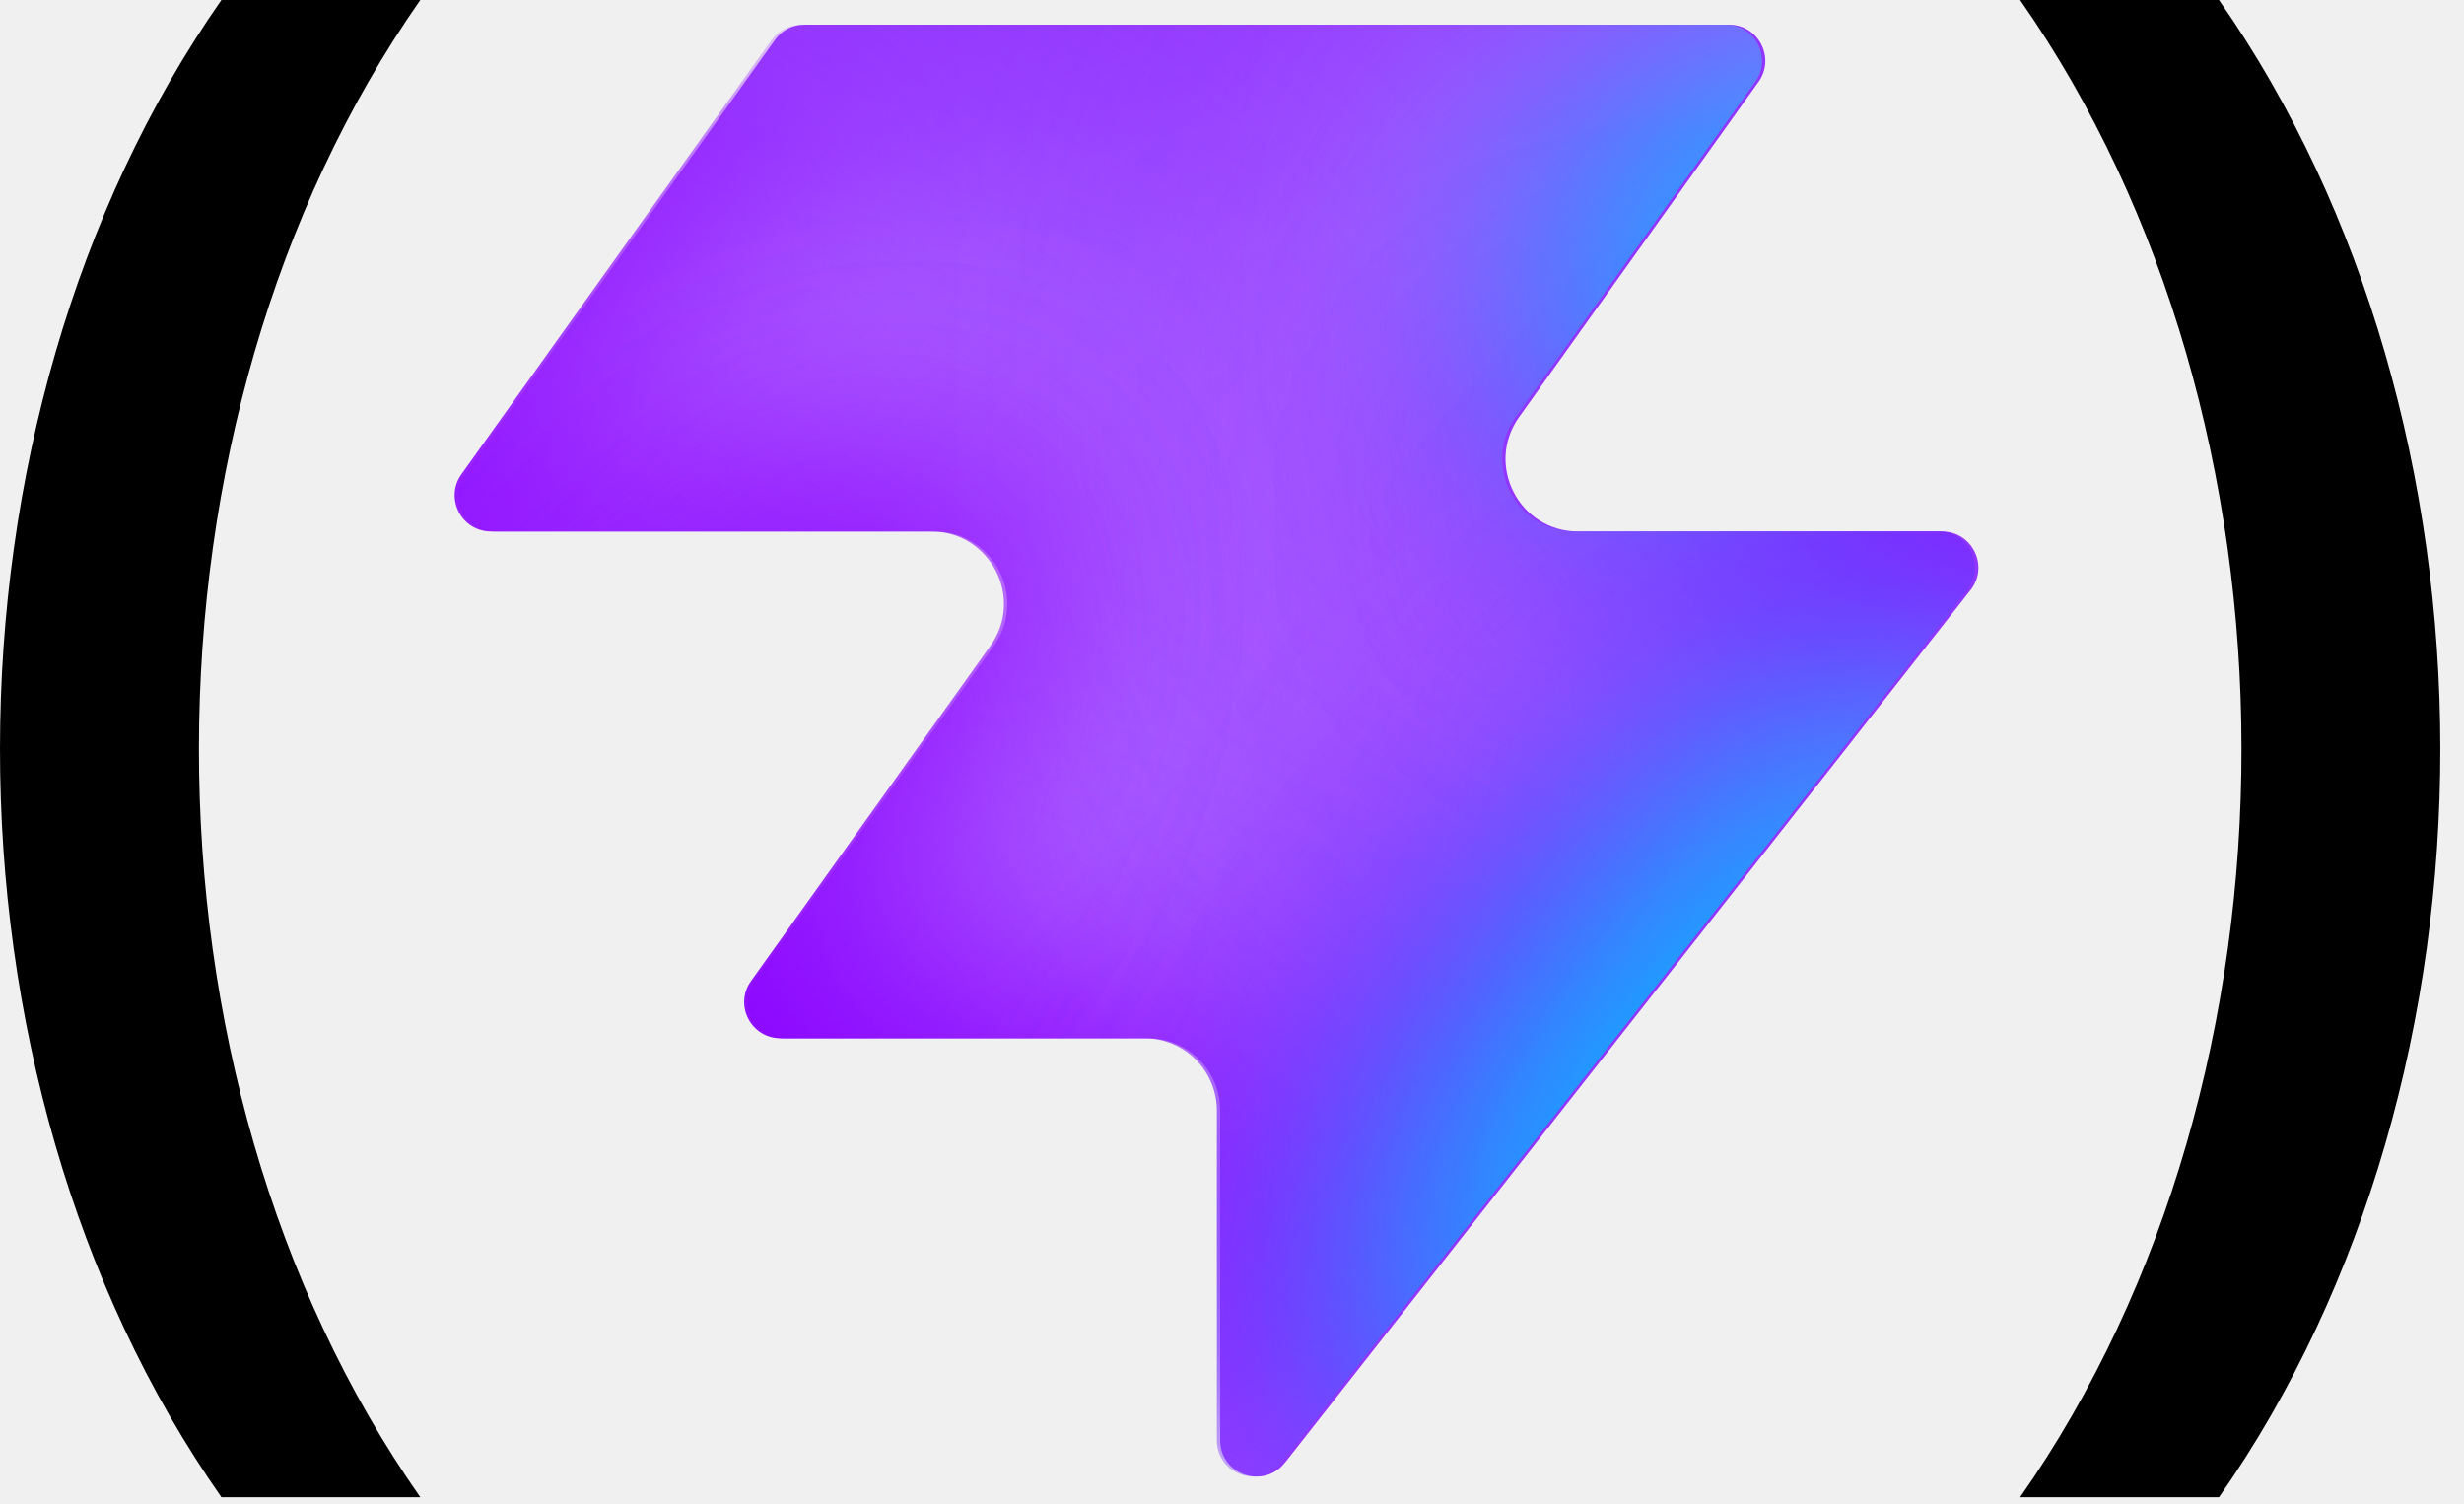
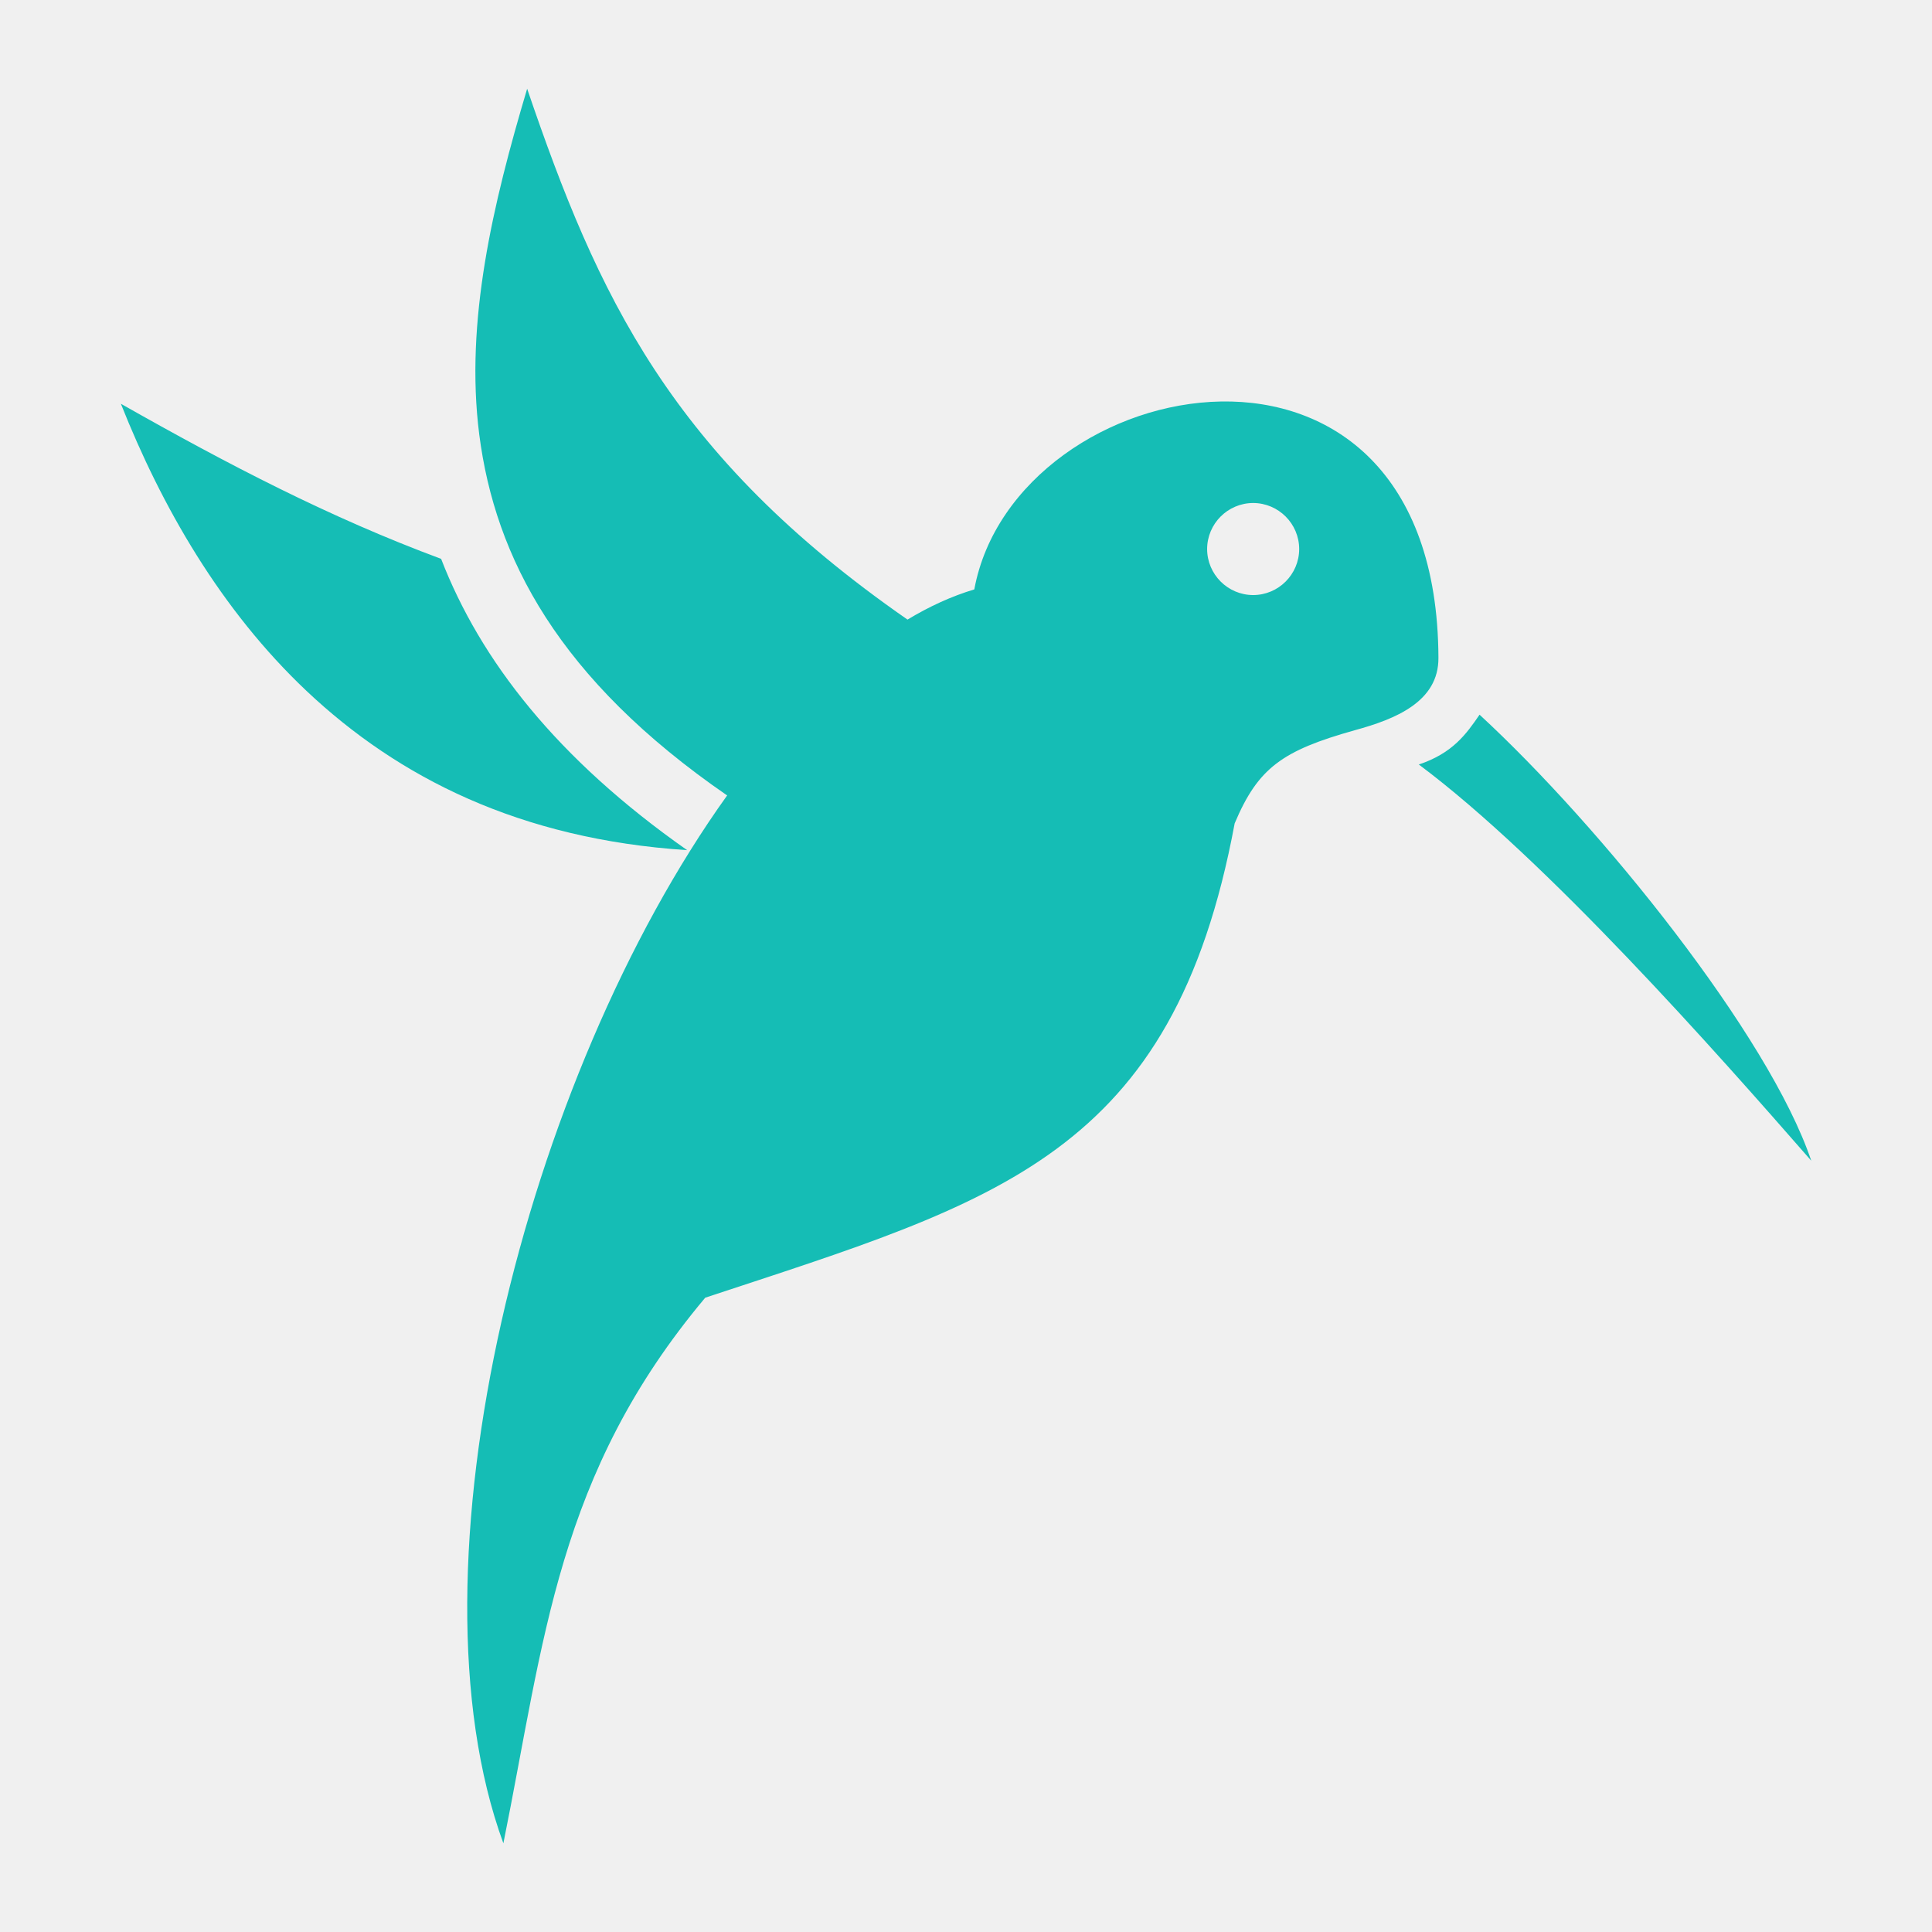
- <svg xmlns="http://www.w3.org/2000/svg" width="77" height="47" fill="none" aria-labelledby="vite-logo-title" viewBox="0 0 77 47">
-   <style>.parenthesis{fill:#000}@media (prefers-color-scheme:dark){.parenthesis{fill:#fff}}</style>
-   <path fill="#9135ff" d="M40.151 45.71c-.663.844-2.02.374-2.02-.699V34.708a2.26 2.26 0 0 0-2.262-2.262H24.493c-.92 0-1.457-1.04-.92-1.788l7.479-10.471c1.07-1.498 0-3.578-1.842-3.578H15.443c-.92 0-1.456-1.04-.92-1.788l9.696-13.576c.213-.297.556-.474.92-.474h28.894c.92 0 1.456 1.04.92 1.788l-7.48 10.472c-1.07 1.497 0 3.578 1.842 3.578h11.376c.944 0 1.474 1.087.89 1.83L40.153 45.712z" />
-   <mask id="a" width="48" height="47" x="14" y="0" maskUnits="userSpaceOnUse" style="mask-type:alpha">
-     <path fill="#000" d="M40.047 45.71c-.663.843-2.02.374-2.02-.699V34.708a2.26 2.26 0 0 0-2.262-2.262H24.389c-.92 0-1.457-1.04-.92-1.788l7.479-10.472c1.07-1.497 0-3.578-1.842-3.578H15.34c-.92 0-1.456-1.04-.92-1.788l9.696-13.575c.213-.297.556-.474.92-.474H53.93c.92 0 1.456 1.04.92 1.788L47.37 13.03c-1.07 1.498 0 3.578 1.842 3.578h11.376c.944 0 1.474 1.088.89 1.831L40.049 45.712z" />
-   </mask>
-   <g mask="url(#a)">
-     <g filter="url(#b)">
-       <ellipse cx="5.508" cy="14.704" fill="#eee6ff" rx="5.508" ry="14.704" transform="rotate(269.814 20.96 11.29)scale(-1 1)" />
-     </g>
-     <g filter="url(#c)">
-       <ellipse cx="10.399" cy="29.851" fill="#eee6ff" rx="10.399" ry="29.851" transform="rotate(89.814 -16.902 -8.275)scale(1 -1)" />
-     </g>
-     <g filter="url(#d)">
-       <ellipse cx="5.508" cy="30.487" fill="#8900ff" rx="5.508" ry="30.487" transform="rotate(89.814 -19.197 -7.127)scale(1 -1)" />
-     </g>
-     <g filter="url(#e)">
-       <ellipse cx="5.508" cy="30.599" fill="#8900ff" rx="5.508" ry="30.599" transform="rotate(89.814 -25.928 4.177)scale(1 -1)" />
-     </g>
-     <g filter="url(#f)">
-       <ellipse cx="5.508" cy="30.599" fill="#8900ff" rx="5.508" ry="30.599" transform="rotate(89.814 -25.738 5.52)scale(1 -1)" />
-     </g>
-     <g filter="url(#g)">
-       <ellipse cx="14.072" cy="22.078" fill="#eee6ff" rx="14.072" ry="22.078" transform="rotate(93.35 31.245 55.578)scale(-1 1)" />
-     </g>
-     <g filter="url(#h)">
-       <ellipse cx="3.47" cy="21.501" fill="#8900ff" rx="3.47" ry="21.501" transform="rotate(89.009 35.419 55.202)scale(-1 1)" />
-     </g>
-     <g filter="url(#i)">
-       <ellipse cx="3.47" cy="21.501" fill="#8900ff" rx="3.47" ry="21.501" transform="rotate(89.009 35.419 55.202)scale(-1 1)" />
-     </g>
-     <g filter="url(#j)">
-       <ellipse cx="14.592" cy="9.743" fill="#8900ff" rx="4.407" ry="29.108" transform="rotate(39.51 14.592 9.743)" />
-     </g>
-     <g filter="url(#k)">
-       <ellipse cx="61.728" cy="-5.321" fill="#8900ff" rx="4.407" ry="29.108" transform="rotate(37.892 61.728 -5.32)" />
-     </g>
-     <g filter="url(#l)">
-       <ellipse cx="55.618" cy="7.104" fill="#00c2ff" rx="5.971" ry="9.665" transform="rotate(37.892 55.618 7.104)" />
-     </g>
-     <g filter="url(#m)">
-       <ellipse cx="12.326" cy="39.103" fill="#8900ff" rx="4.407" ry="29.108" transform="rotate(37.892 12.326 39.103)" />
-     </g>
-     <g filter="url(#n)">
-       <ellipse cx="12.326" cy="39.103" fill="#8900ff" rx="4.407" ry="29.108" transform="rotate(37.892 12.326 39.103)" />
-     </g>
-     <g filter="url(#o)">
-       <ellipse cx="49.857" cy="30.678" fill="#8900ff" rx="4.407" ry="29.108" transform="rotate(37.892 49.857 30.678)" />
-     </g>
-     <g filter="url(#p)">
-       <ellipse cx="52.623" cy="33.171" fill="#00c2ff" rx="5.971" ry="15.297" transform="rotate(37.892 52.623 33.17)" />
-     </g>
-   </g>
-   <path d="M6.919 0c-9.198 13.166-9.252 33.575 0 46.789h6.215c-9.25-13.214-9.196-33.623 0-46.789zm62.424 0h-6.215c9.198 13.166 9.252 33.575 0 46.789h6.215c9.25-13.214 9.196-33.623 0-46.789" class="parenthesis" />
-   <defs>
-     <filter id="b" width="60.045" height="41.654" x="-5.564" y="16.92" color-interpolation-filters="sRGB" filterUnits="userSpaceOnUse">
-       <feFlood flood-opacity="0" result="BackgroundImageFix" />
-       <feBlend in="SourceGraphic" in2="BackgroundImageFix" result="shape" />
-       <feGaussianBlur result="effect1_foregroundBlur_2002_17286" stdDeviation="7.659" />
-     </filter>
-     <filter id="c" width="90.34" height="51.437" x="-40.407" y="-6.762" color-interpolation-filters="sRGB" filterUnits="userSpaceOnUse">
-       <feFlood flood-opacity="0" result="BackgroundImageFix" />
-       <feBlend in="SourceGraphic" in2="BackgroundImageFix" result="shape" />
-       <feGaussianBlur result="effect1_foregroundBlur_2002_17286" stdDeviation="7.659" />
-     </filter>
-     <filter id="d" width="79.355" height="29.4" x="-35.435" y="2.801" color-interpolation-filters="sRGB" filterUnits="userSpaceOnUse">
-       <feFlood flood-opacity="0" result="BackgroundImageFix" />
-       <feBlend in="SourceGraphic" in2="BackgroundImageFix" result="shape" />
-       <feGaussianBlur result="effect1_foregroundBlur_2002_17286" stdDeviation="4.596" />
-     </filter>
-     <filter id="e" width="79.579" height="29.4" x="-30.84" y="20.8" color-interpolation-filters="sRGB" filterUnits="userSpaceOnUse">
-       <feFlood flood-opacity="0" result="BackgroundImageFix" />
-       <feBlend in="SourceGraphic" in2="BackgroundImageFix" result="shape" />
-       <feGaussianBlur result="effect1_foregroundBlur_2002_17286" stdDeviation="4.596" />
-     </filter>
-     <filter id="f" width="79.579" height="29.4" x="-29.307" y="21.949" color-interpolation-filters="sRGB" filterUnits="userSpaceOnUse">
-       <feFlood flood-opacity="0" result="BackgroundImageFix" />
-       <feBlend in="SourceGraphic" in2="BackgroundImageFix" result="shape" />
-       <feGaussianBlur result="effect1_foregroundBlur_2002_17286" stdDeviation="4.596" />
-     </filter>
-     <filter id="g" width="74.749" height="58.852" x="29.961" y="-17.13" color-interpolation-filters="sRGB" filterUnits="userSpaceOnUse">
-       <feFlood flood-opacity="0" result="BackgroundImageFix" />
-       <feBlend in="SourceGraphic" in2="BackgroundImageFix" result="shape" />
-       <feGaussianBlur result="effect1_foregroundBlur_2002_17286" stdDeviation="7.659" />
-     </filter>
-     <filter id="h" width="61.377" height="25.362" x="37.754" y="3.055" color-interpolation-filters="sRGB" filterUnits="userSpaceOnUse">
-       <feFlood flood-opacity="0" result="BackgroundImageFix" />
-       <feBlend in="SourceGraphic" in2="BackgroundImageFix" result="shape" />
-       <feGaussianBlur result="effect1_foregroundBlur_2002_17286" stdDeviation="4.596" />
-     </filter>
-     <filter id="i" width="61.377" height="25.362" x="37.754" y="3.055" color-interpolation-filters="sRGB" filterUnits="userSpaceOnUse">
-       <feFlood flood-opacity="0" result="BackgroundImageFix" />
-       <feBlend in="SourceGraphic" in2="BackgroundImageFix" result="shape" />
-       <feGaussianBlur result="effect1_foregroundBlur_2002_17286" stdDeviation="4.596" />
-     </filter>
-     <filter id="j" width="56.045" height="63.649" x="-13.43" y="-22.082" color-interpolation-filters="sRGB" filterUnits="userSpaceOnUse">
-       <feFlood flood-opacity="0" result="BackgroundImageFix" />
-       <feBlend in="SourceGraphic" in2="BackgroundImageFix" result="shape" />
-       <feGaussianBlur result="effect1_foregroundBlur_2002_17286" stdDeviation="4.596" />
-     </filter>
-     <filter id="k" width="54.814" height="64.646" x="34.321" y="-37.644" color-interpolation-filters="sRGB" filterUnits="userSpaceOnUse">
-       <feFlood flood-opacity="0" result="BackgroundImageFix" />
-       <feBlend in="SourceGraphic" in2="BackgroundImageFix" result="shape" />
-       <feGaussianBlur result="effect1_foregroundBlur_2002_17286" stdDeviation="4.596" />
-     </filter>
-     <filter id="l" width="33.541" height="35.313" x="38.847" y="-10.552" color-interpolation-filters="sRGB" filterUnits="userSpaceOnUse">
-       <feFlood flood-opacity="0" result="BackgroundImageFix" />
-       <feBlend in="SourceGraphic" in2="BackgroundImageFix" result="shape" />
-       <feGaussianBlur result="effect1_foregroundBlur_2002_17286" stdDeviation="4.596" />
-     </filter>
-     <filter id="m" width="54.814" height="64.646" x="-15.081" y="6.78" color-interpolation-filters="sRGB" filterUnits="userSpaceOnUse">
-       <feFlood flood-opacity="0" result="BackgroundImageFix" />
-       <feBlend in="SourceGraphic" in2="BackgroundImageFix" result="shape" />
-       <feGaussianBlur result="effect1_foregroundBlur_2002_17286" stdDeviation="4.596" />
-     </filter>
-     <filter id="n" width="54.814" height="64.646" x="-15.081" y="6.78" color-interpolation-filters="sRGB" filterUnits="userSpaceOnUse">
-       <feFlood flood-opacity="0" result="BackgroundImageFix" />
-       <feBlend in="SourceGraphic" in2="BackgroundImageFix" result="shape" />
-       <feGaussianBlur result="effect1_foregroundBlur_2002_17286" stdDeviation="4.596" />
-     </filter>
-     <filter id="o" width="54.814" height="64.646" x="22.45" y="-1.645" color-interpolation-filters="sRGB" filterUnits="userSpaceOnUse">
-       <feFlood flood-opacity="0" result="BackgroundImageFix" />
-       <feBlend in="SourceGraphic" in2="BackgroundImageFix" result="shape" />
-       <feGaussianBlur result="effect1_foregroundBlur_2002_17286" stdDeviation="4.596" />
-     </filter>
-     <filter id="p" width="39.409" height="43.623" x="32.919" y="11.36" color-interpolation-filters="sRGB" filterUnits="userSpaceOnUse">
-       <feFlood flood-opacity="0" result="BackgroundImageFix" />
-       <feBlend in="SourceGraphic" in2="BackgroundImageFix" result="shape" />
-       <feGaussianBlur result="effect1_foregroundBlur_2002_17286" stdDeviation="4.596" />
-     </filter>
-   </defs>
+ <svg xmlns="http://www.w3.org/2000/svg" width="77" height="77" viewBox="0 0 512 512">
+   <path d="M0 0h512v512H0z" fill="none" />
+   <path fill="#15bdb5" d="M139.7 23.52c-9.1 30.54-16.5 61.64-12.7 91.58c4.2 32.7 21 64.9 65.7 95.7c-53.6 74.8-86.1 204.4-59.3 277.7c10.9-54 14.2-97.8 53.5-144.6c77.5-25.6 123.9-37.6 140.3-125.7c6.2-14.7 12.6-19.3 31.9-24.7c10.6-2.9 22.2-7.5 22.1-19.2c-.2-49.3-28.3-68.4-57.6-67.9c-29.4.5-60 20.6-65.4 49.8c-6 1.8-11.9 4.5-17.7 8c-62.9-43.7-82.1-85.86-100.8-140.68M32.03 107c10.8 27.2 26.44 54.6 49.2 76.1c24.27 22.9 56.47 39.3 100.87 42.2c-34.5-24.2-54.8-50.3-65.2-77.2c-29.4-10.9-56.47-25-84.87-41.1m300.07 26.3a12.24 12.24 0 0 1 12.2 12.2a12.24 12.24 0 0 1-12.2 12.2a12.24 12.24 0 0 1-12.2-12.2a12.24 12.24 0 0 1 12.2-12.2m60 56.1c-3.5 5.1-7.1 10.2-16.1 13.2c33.9 25.3 79.1 76.5 104 105c-11.2-33.2-55.8-88.6-87.9-118.2" />
</svg>
